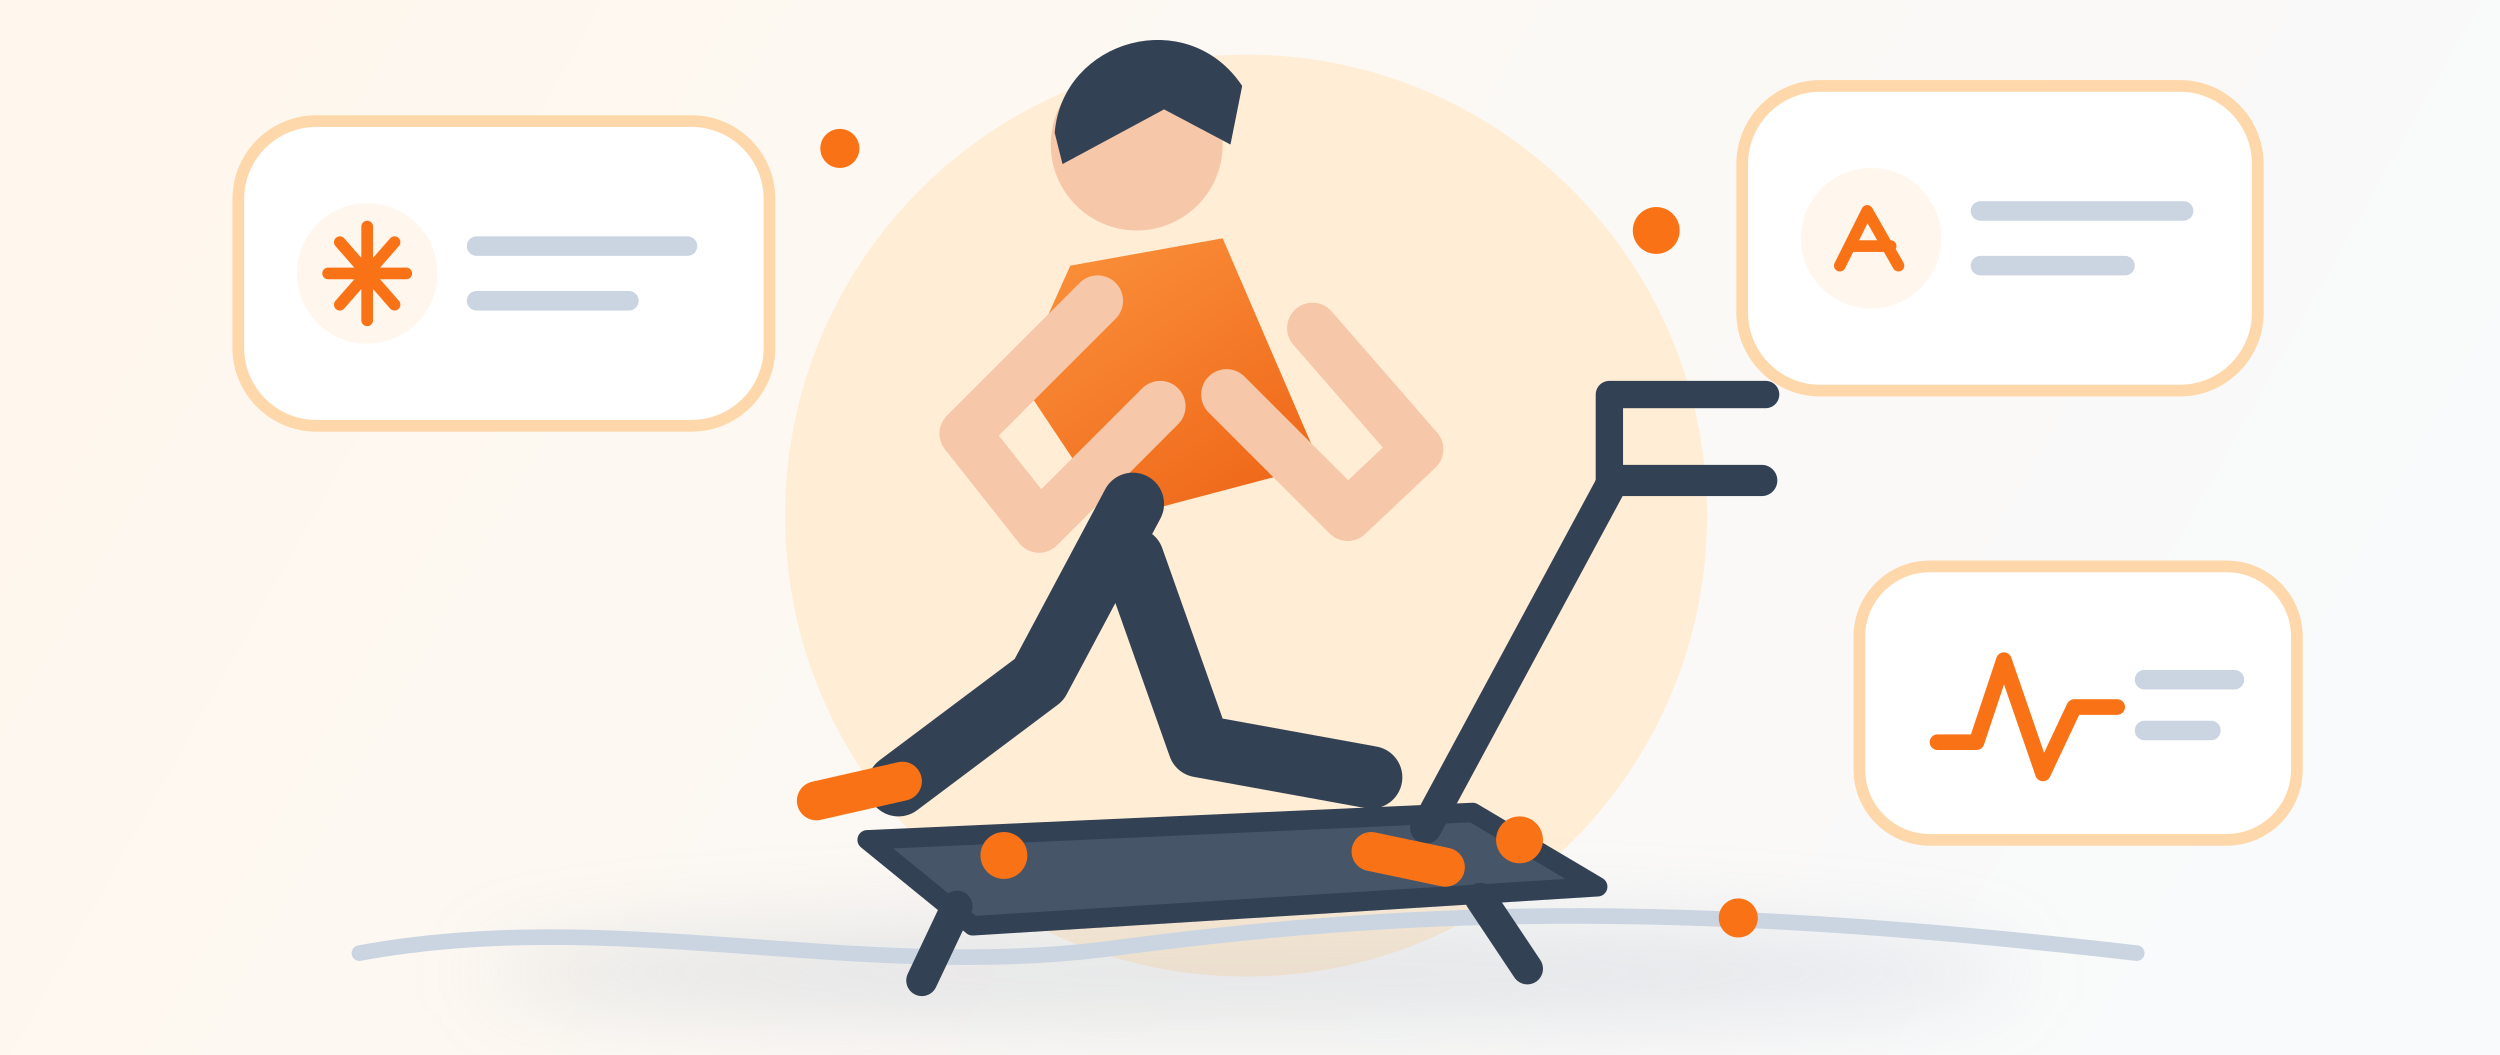
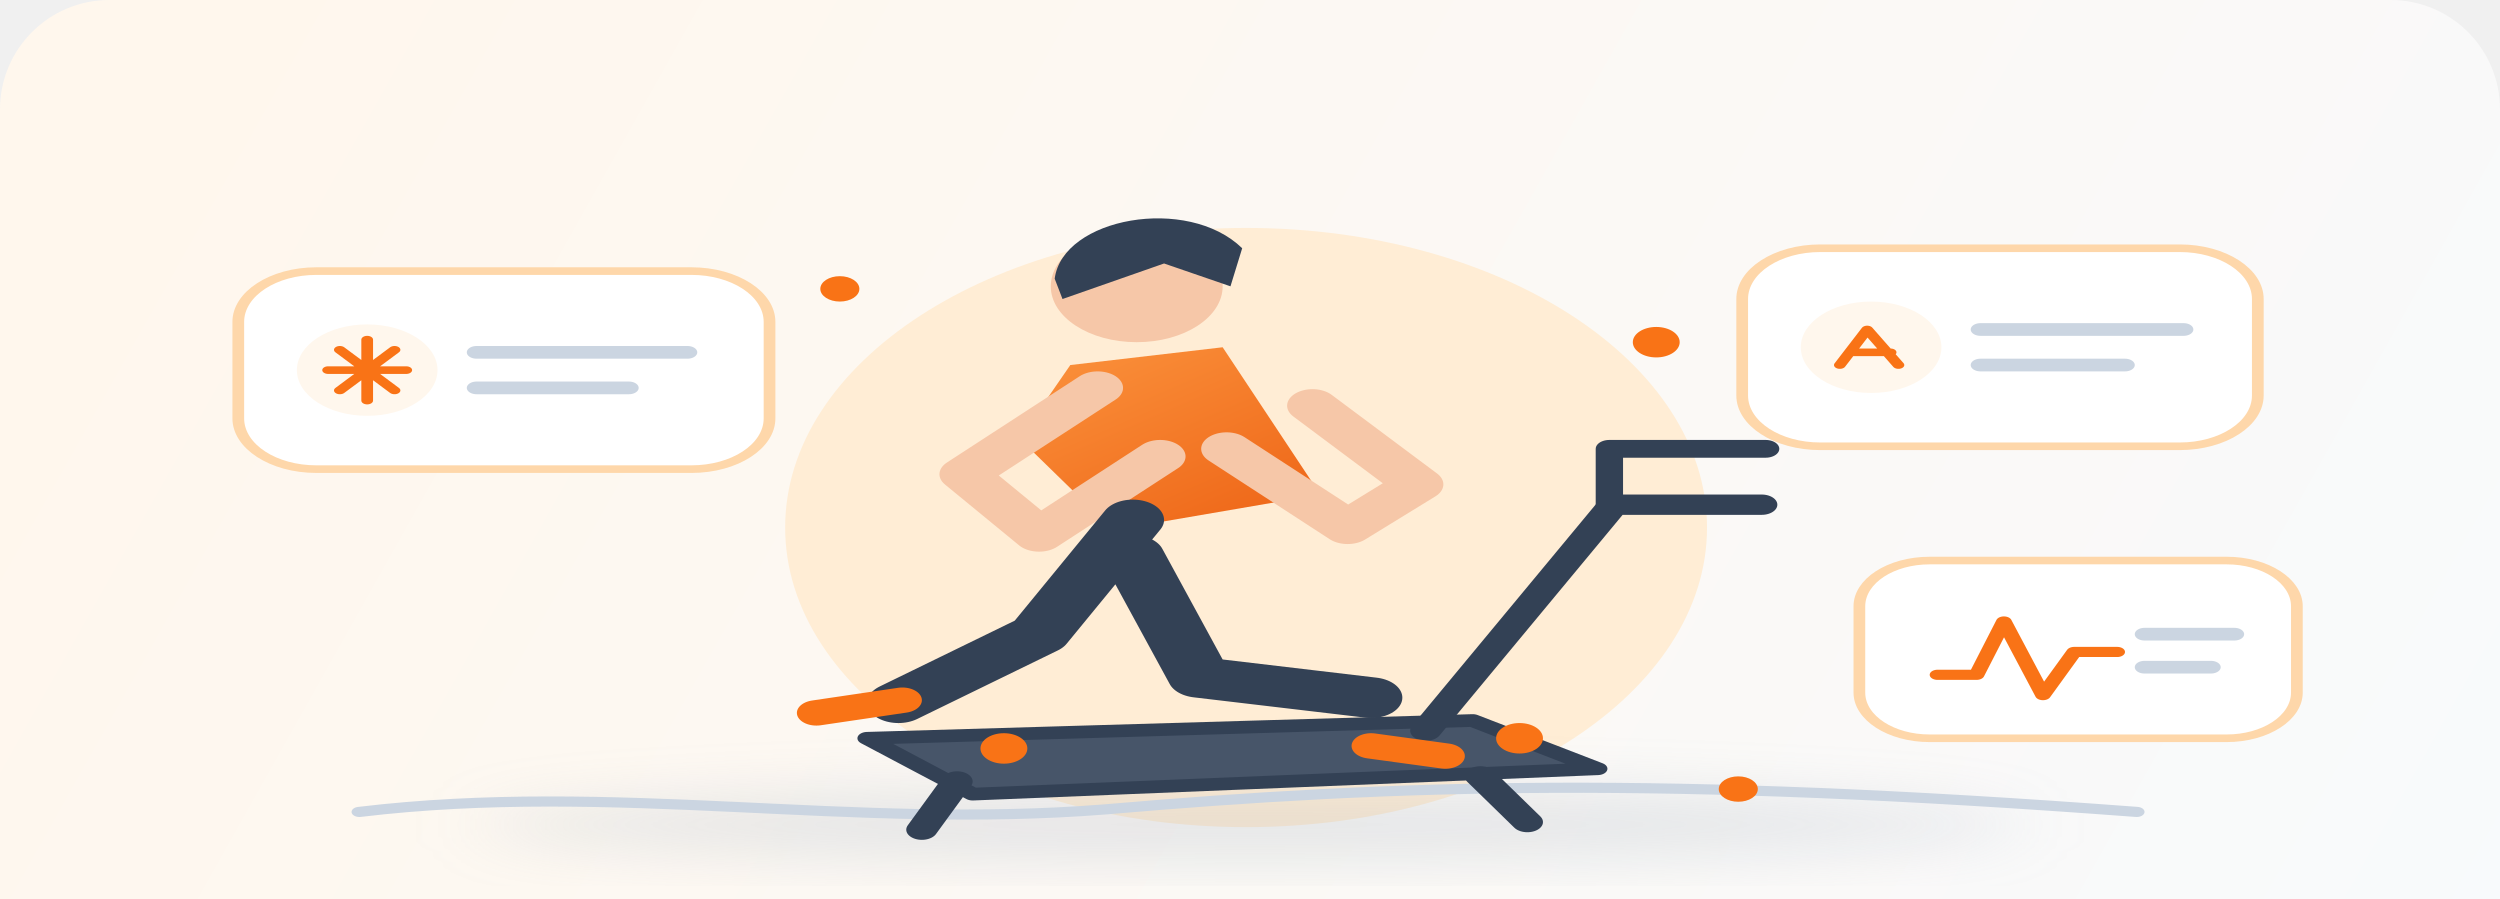
- <svg xmlns="http://www.w3.org/2000/svg" width="640" height="270" viewBox="0 45 640 270" fill="none">
+ <svg xmlns="http://www.w3.org/2000/svg" width="640" height="230" viewBox="0 0 640 230" fill="none">
  <defs>
    <linearGradient id="background" x1="44" y1="28" x2="592" y2="336" gradientUnits="userSpaceOnUse">
      <stop stop-color="#FFF7ED" />
      <stop offset="1" stop-color="#F8FAFC" />
    </linearGradient>
    <linearGradient id="shirt" x1="250" y1="117" x2="317" y2="217" gradientUnits="userSpaceOnUse">
      <stop stop-color="#FB923C" />
      <stop offset="1" stop-color="#EA580C" />
    </linearGradient>
    <filter id="shadow" x="48" y="46" width="544" height="272" color-interpolation-filters="sRGB" filterUnits="userSpaceOnUse">
      <feGaussianBlur stdDeviation="10" />
    </filter>
  </defs>
  <rect width="640" height="360" rx="28" fill="url(#background)" />
-   <circle cx="319" cy="177" r="118" fill="#FFEDD5" />
-   <ellipse cx="320" cy="294" fill="#94A3B8" fill-opacity=".2" rx="197" ry="15" filter="url(#shadow)" />
-   <path d="M92 289c65-12 126 7 191-1 75-10 143-13 264 1" stroke="#CBD5E1" stroke-linecap="round" stroke-width="4" />
-   <g stroke="#334155" stroke-linecap="round" stroke-linejoin="round">
-     <path d="m222 260 155-7 32 19-160 10z" fill="#475569" stroke-width="5" />
-     <path d="m245 277-9 19m143-21 12 18" stroke-width="8" />
-     <path d="m365 257 48-89h38" stroke-width="8" />
-     <path d="M412 168v-22h40" stroke-width="7" />
-   </g>
-   <circle cx="257" cy="264" r="6" fill="#F97316" />
-   <circle cx="389" cy="260" r="6" fill="#F97316" />
-   <g stroke-linecap="round" stroke-linejoin="round">
-     <circle cx="291" cy="82" r="22" fill="#F6C7A8" />
-     <path d="M270 79c2-24 34-33 48-12l-3 15-17-9-26 14-2-8Z" fill="#334155" />
-     <path d="m274 113 39-7 25 58-53 14-24-36 13-29Z" fill="url(#shirt)" />
-     <path d="m281 122-34 34 19 24 31-31m39-20 27 31-18 17-31-31" fill="none" stroke="#F6C7A8" stroke-width="13" />
-     <path d="m290 174-24 45-36 27m60-58 17 48 44 8" fill="none" stroke="#334155" stroke-width="16" />
-     <path d="m231 245-22 5m142 13 19 4" stroke="#F97316" stroke-width="10" />
-   </g>
-   <g>
-     <rect x="61" y="76" width="136" height="78" rx="20" fill="#fff" stroke="#FED7AA" stroke-width="3" />
-     <circle cx="94" cy="115" r="18" fill="#FFF7ED" />
-     <path d="M94 103v24m-10-12h20m-17-8 14 16m0-16-14 16" stroke="#F97316" stroke-linecap="round" stroke-width="3" />
-     <path d="M122 108h54M122 122h39" stroke="#CBD5E1" stroke-linecap="round" stroke-width="5" />
-   </g>
-   <g>
-     <rect x="446" y="67" width="132" height="78" rx="20" fill="#fff" stroke="#FED7AA" stroke-width="3" />
-     <circle cx="479" cy="106" r="18" fill="#FFF7ED" />
-     <path d="m471 113 7-14 8 14m-12-5h10" stroke="#F97316" stroke-linecap="round" stroke-linejoin="round" stroke-width="3" />
-     <path d="M507 99h52M507 113h37" stroke="#CBD5E1" stroke-linecap="round" stroke-width="5" />
-   </g>
-   <g>
-     <rect x="476" y="190" width="112" height="70" rx="18" fill="#fff" stroke="#FED7AA" stroke-width="3" />
-     <path d="M496 235h10l7-21 10 29 8-17h11" stroke="#F97316" stroke-linecap="round" stroke-linejoin="round" stroke-width="4" />
-     <path d="M549 219h23M549 232h17" stroke="#CBD5E1" stroke-linecap="round" stroke-width="5" />
-   </g>
-   <g fill="#F97316">
-     <circle cx="215" cy="83" r="5" />
-     <circle cx="424" cy="104" r="6" />
-     <circle cx="445" cy="280" r="5" />
+   <g transform="translate(0 20) scale(1 .65)">
+     <circle cx="319" cy="177" r="118" fill="#FFEDD5" />
+     <ellipse cx="320" cy="294" fill="#94A3B8" fill-opacity=".2" rx="197" ry="15" filter="url(#shadow)" />
+     <path d="M92 289c65-12 126 7 191-1 75-10 143-13 264 1" stroke="#CBD5E1" stroke-linecap="round" stroke-width="4" />
+     <g stroke="#334155" stroke-linecap="round" stroke-linejoin="round">
+       <path d="m222 260 155-7 32 19-160 10z" fill="#475569" stroke-width="5" />
+       <path d="m245 277-9 19m143-21 12 18" stroke-width="8" />
+       <path d="m365 257 48-89h38" stroke-width="8" />
+       <path d="M412 168v-22h40" stroke-width="7" />
+     </g>
+     <circle cx="257" cy="264" r="6" fill="#F97316" />
+     <circle cx="389" cy="260" r="6" fill="#F97316" />
+     <g stroke-linecap="round" stroke-linejoin="round">
+       <circle cx="291" cy="82" r="22" fill="#F6C7A8" />
+       <path d="M270 79c2-24 34-33 48-12l-3 15-17-9-26 14-2-8Z" fill="#334155" />
+       <path d="m274 113 39-7 25 58-53 14-24-36 13-29Z" fill="url(#shirt)" />
+       <path d="m281 122-34 34 19 24 31-31m39-20 27 31-18 17-31-31" fill="none" stroke="#F6C7A8" stroke-width="13" />
+       <path d="m290 174-24 45-36 27m60-58 17 48 44 8" fill="none" stroke="#334155" stroke-width="16" />
+       <path d="m231 245-22 5m142 13 19 4" stroke="#F97316" stroke-width="10" />
+     </g>
+     <g>
+       <rect x="61" y="76" width="136" height="78" rx="20" fill="#fff" stroke="#FED7AA" stroke-width="3" />
+       <circle cx="94" cy="115" r="18" fill="#FFF7ED" />
+       <path d="M94 103v24m-10-12h20m-17-8 14 16m0-16-14 16" stroke="#F97316" stroke-linecap="round" stroke-width="3" />
+       <path d="M122 108h54M122 122h39" stroke="#CBD5E1" stroke-linecap="round" stroke-width="5" />
+     </g>
+     <g>
+       <rect x="446" y="67" width="132" height="78" rx="20" fill="#fff" stroke="#FED7AA" stroke-width="3" />
+       <circle cx="479" cy="106" r="18" fill="#FFF7ED" />
+       <path d="m471 113 7-14 8 14m-12-5h10" stroke="#F97316" stroke-linecap="round" stroke-linejoin="round" stroke-width="3" />
+       <path d="M507 99h52M507 113h37" stroke="#CBD5E1" stroke-linecap="round" stroke-width="5" />
+     </g>
+     <g>
+       <rect x="476" y="190" width="112" height="70" rx="18" fill="#fff" stroke="#FED7AA" stroke-width="3" />
+       <path d="M496 235h10l7-21 10 29 8-17h11" stroke="#F97316" stroke-linecap="round" stroke-linejoin="round" stroke-width="4" />
+       <path d="M549 219h23M549 232h17" stroke="#CBD5E1" stroke-linecap="round" stroke-width="5" />
+     </g>
+     <g fill="#F97316">
+       <circle cx="215" cy="83" r="5" />
+       <circle cx="424" cy="104" r="6" />
+       <circle cx="445" cy="280" r="5" />
+     </g>
  </g>
</svg>
